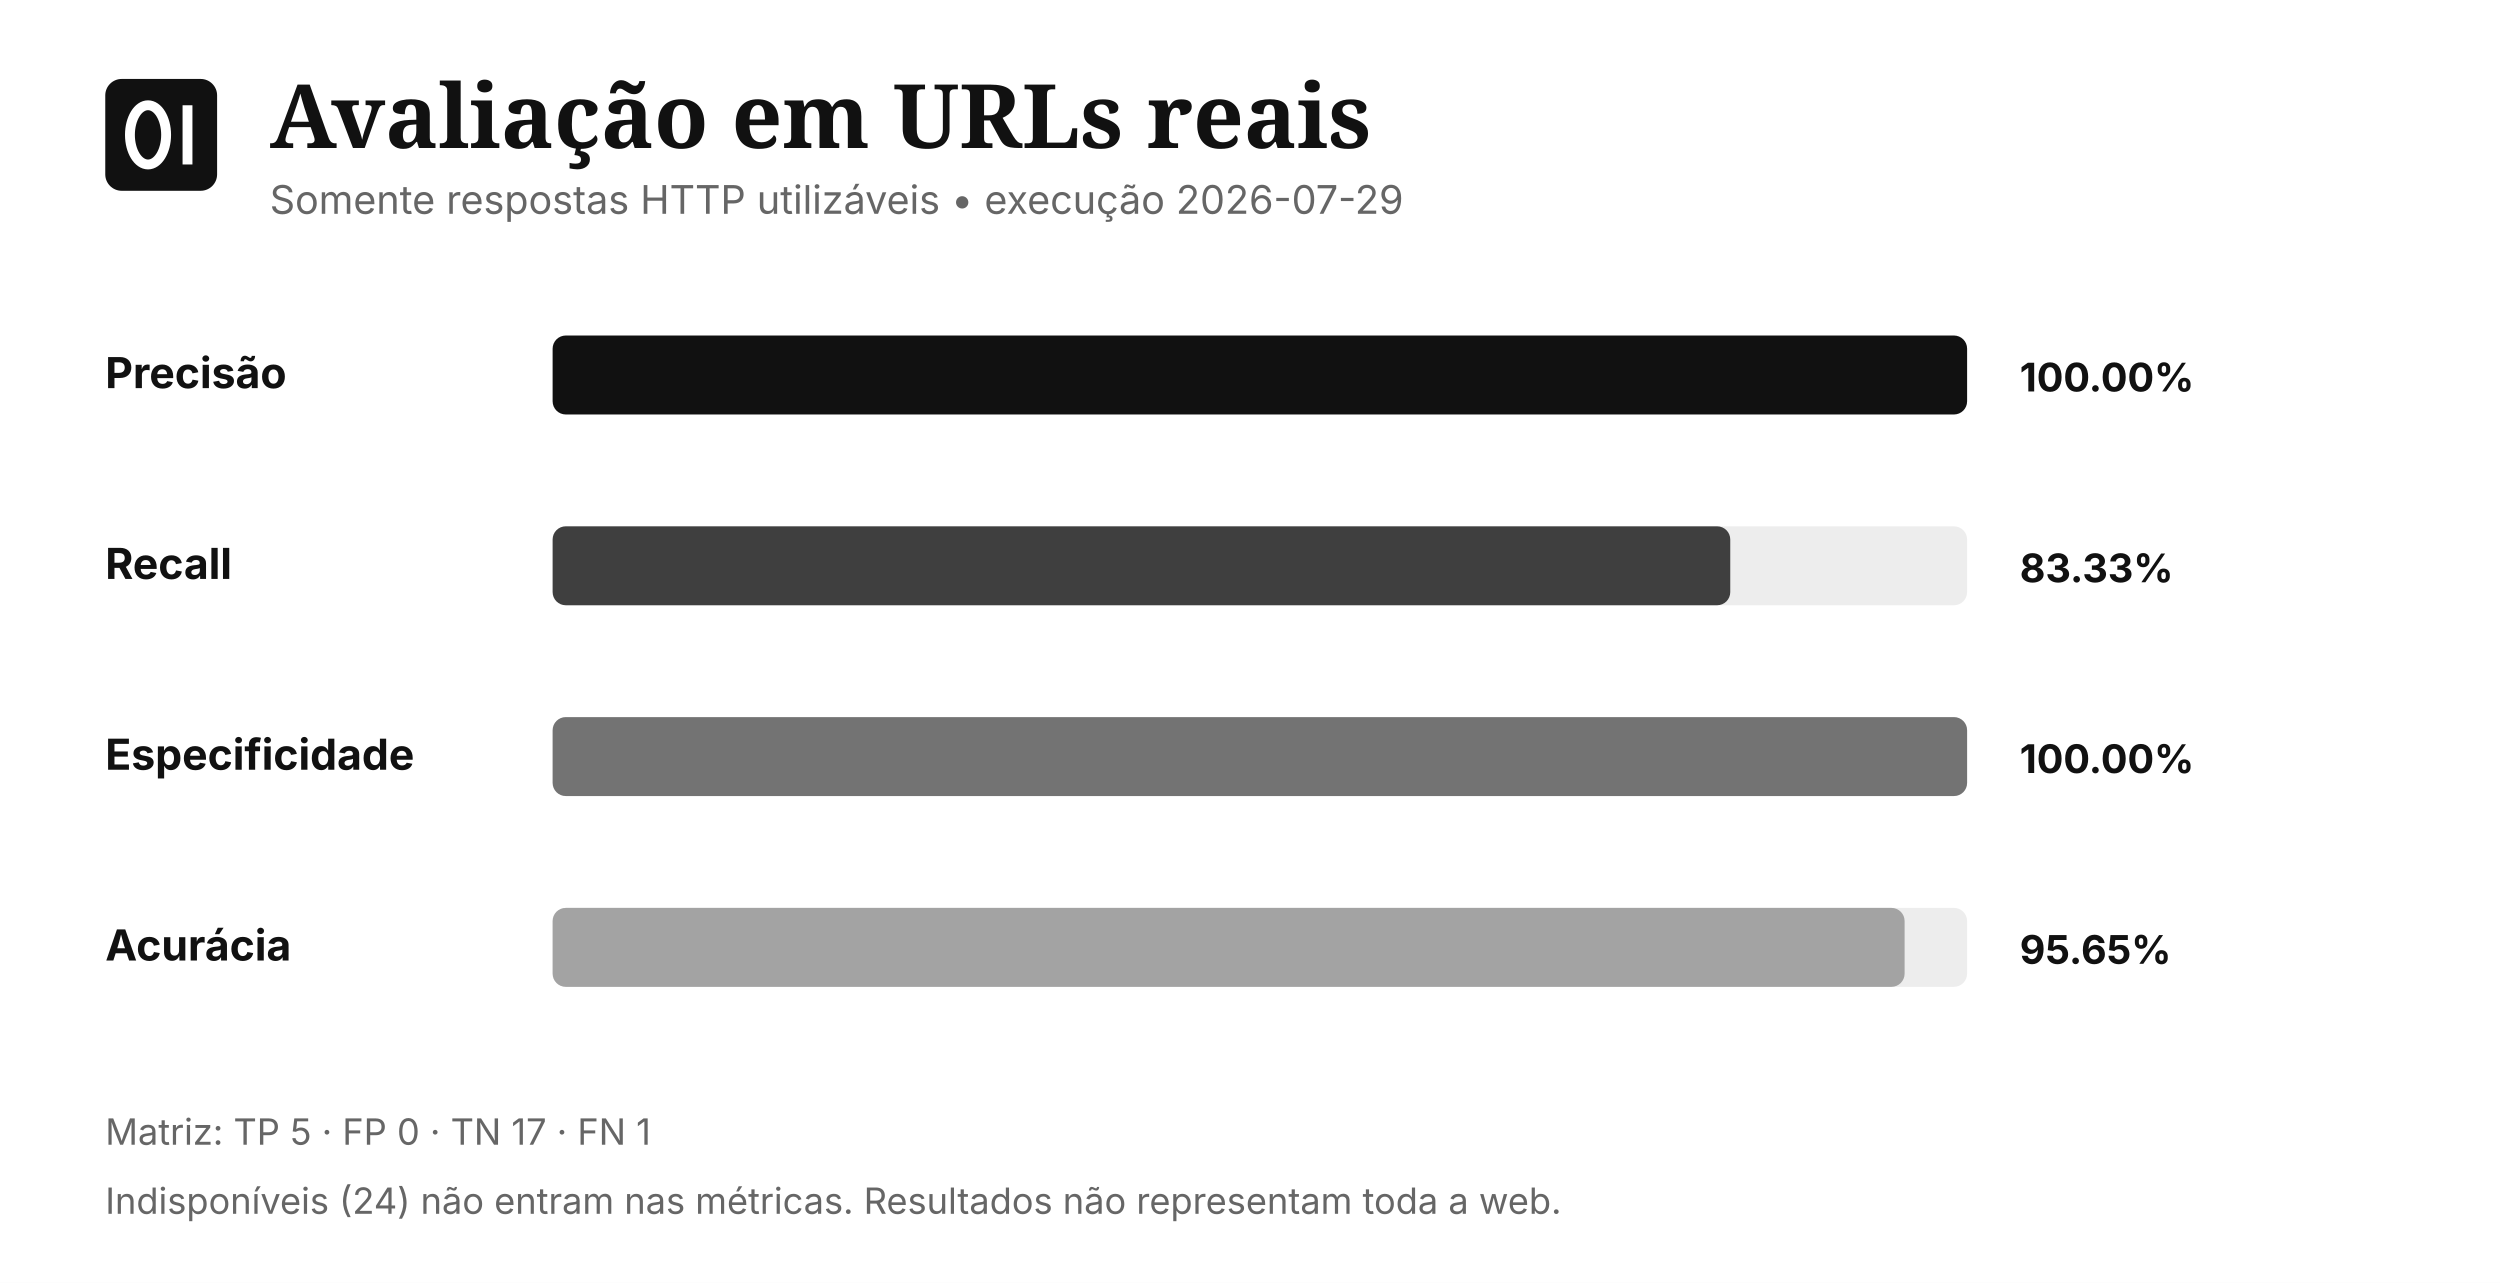
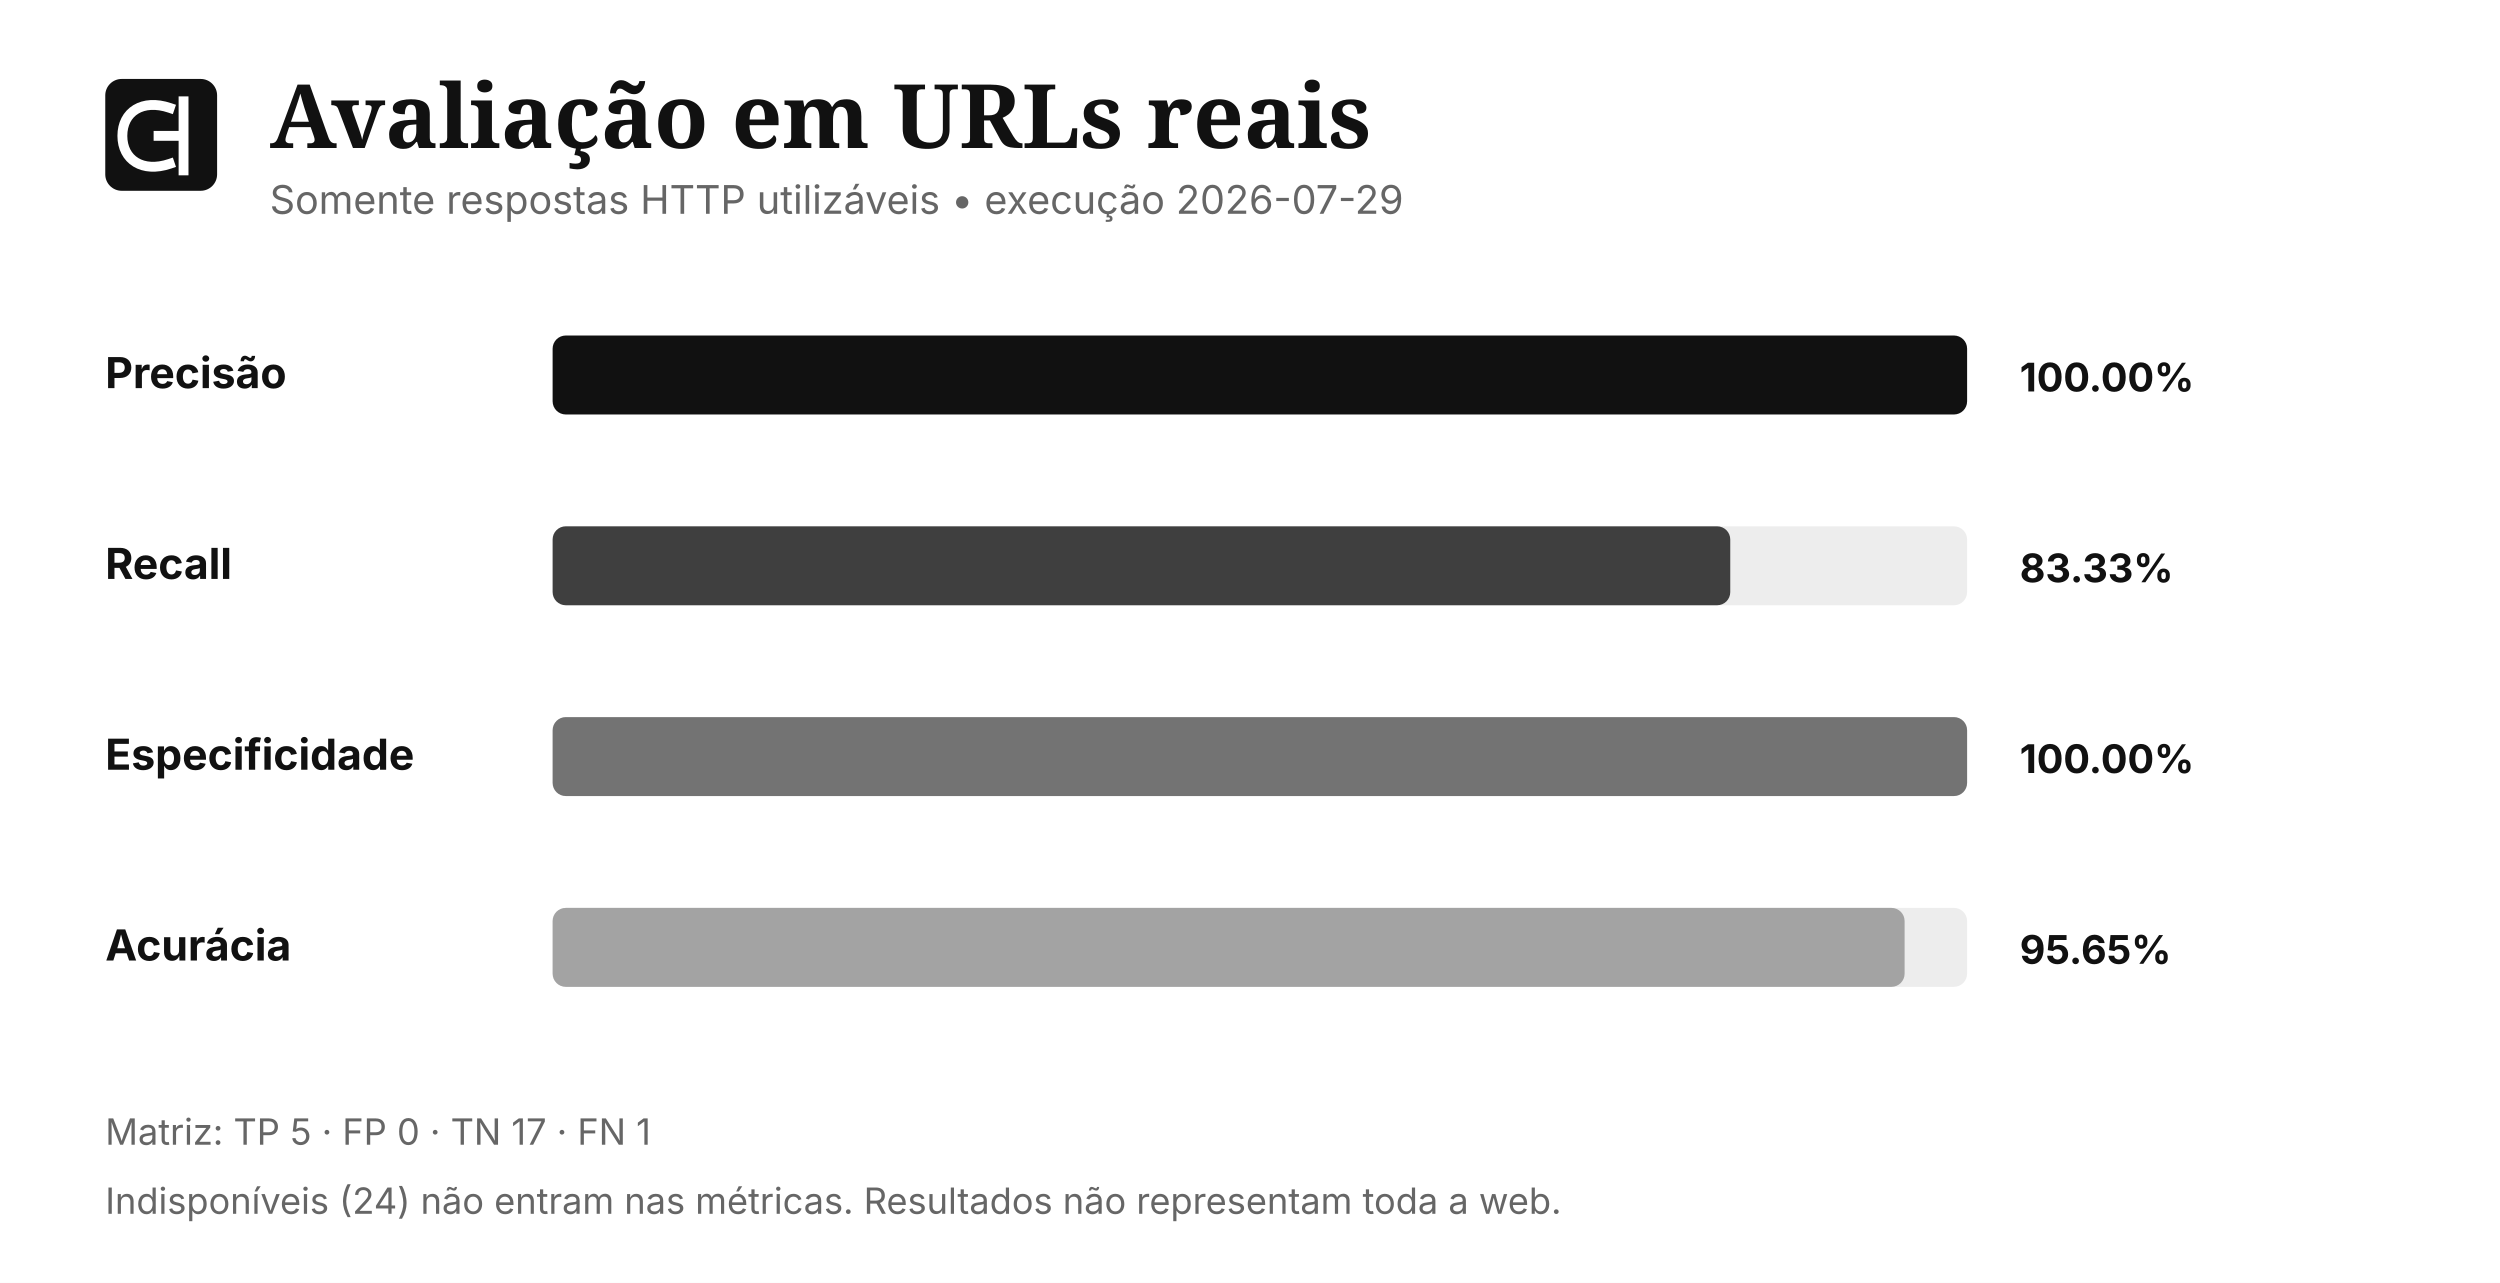
<svg xmlns="http://www.w3.org/2000/svg" width="760" height="390" viewBox="0 0 760 390" role="img" aria-labelledby="title desc">
  <style>
        text { font-family: Inter, "Segoe UI", sans-serif; fill: #111111; }
        .title { font-family: Newsreader, Georgia, serif; font-size: 27px; font-weight: 560; }
        .subtitle { font-size: 12px; fill: #666666; }
        .label { font-size: 13px; font-weight: 650; }
        .value { font-size: 12px; font-weight: 700; text-anchor: start; }
        .foot { font-size: 11px; fill: #666666; }
    </style>
  <rect width="760" height="390" fill="#FFFFFF" />
  <rect x="32" y="24" width="34" height="34" rx="5" fill="#111111" />
-   <ellipse cx="45" cy="41" rx="5.5" ry="9" fill="none" stroke="#FFFFFF" stroke-width="3" />
-   <path d="M57 32v18" stroke="#FFFFFF" stroke-width="3" />
+   <path d="M51.6 32.8C43.3 30 37.2 34 37.2 41.3s6.1 11.3 14.4 8.5" fill="none" stroke="#FFFFFF" stroke-width="3" stroke-linecap="square" />
+   <path d="M48.2 41.3h7.6M55.8 30.8v21" fill="none" stroke="#FFFFFF" stroke-width="3" stroke-linecap="square" />
  <text x="82" y="45" class="title">Avaliação em URLs reais</text>
  <text x="82" y="65" class="subtitle">Somente respostas HTTP utilizáveis • execução 2026-07-29</text>
  <text x="32" y="118" class="label">Precisão</text>
  <rect x="168" y="102" width="430" height="24" rx="4" fill="#EDEDED" />
  <rect x="168" y="102" width="430" height="24" rx="4" fill="#111111" />
  <text x="614" y="119" class="value">100.00%</text>
  <text x="32" y="176" class="label">Recall</text>
  <rect x="168" y="160" width="430" height="24" rx="4" fill="#EDEDED" />
  <rect x="168" y="160" width="358" height="24" rx="4" fill="#3F3F3F" />
  <text x="614" y="177" class="value">83.33%</text>
  <text x="32" y="234" class="label">Especificidade</text>
  <rect x="168" y="218" width="430" height="24" rx="4" fill="#EDEDED" />
  <rect x="168" y="218" width="430" height="24" rx="4" fill="#737373" />
  <text x="614" y="235" class="value">100.00%</text>
  <text x="32" y="292" class="label">Acurácia</text>
  <rect x="168" y="276" width="430" height="24" rx="4" fill="#EDEDED" />
  <rect x="168" y="276" width="411" height="24" rx="4" fill="#A3A3A3" />
  <text x="614" y="293" class="value">95.65%</text>
  <text x="32" y="348" class="foot">Matriz: TP 5 · FP 0 · TN 17 · FN 1</text>
  <text x="32" y="369" class="foot">Indisponíveis (24) não entram nas métricas. Resultados não representam toda a web.</text>
</svg>
